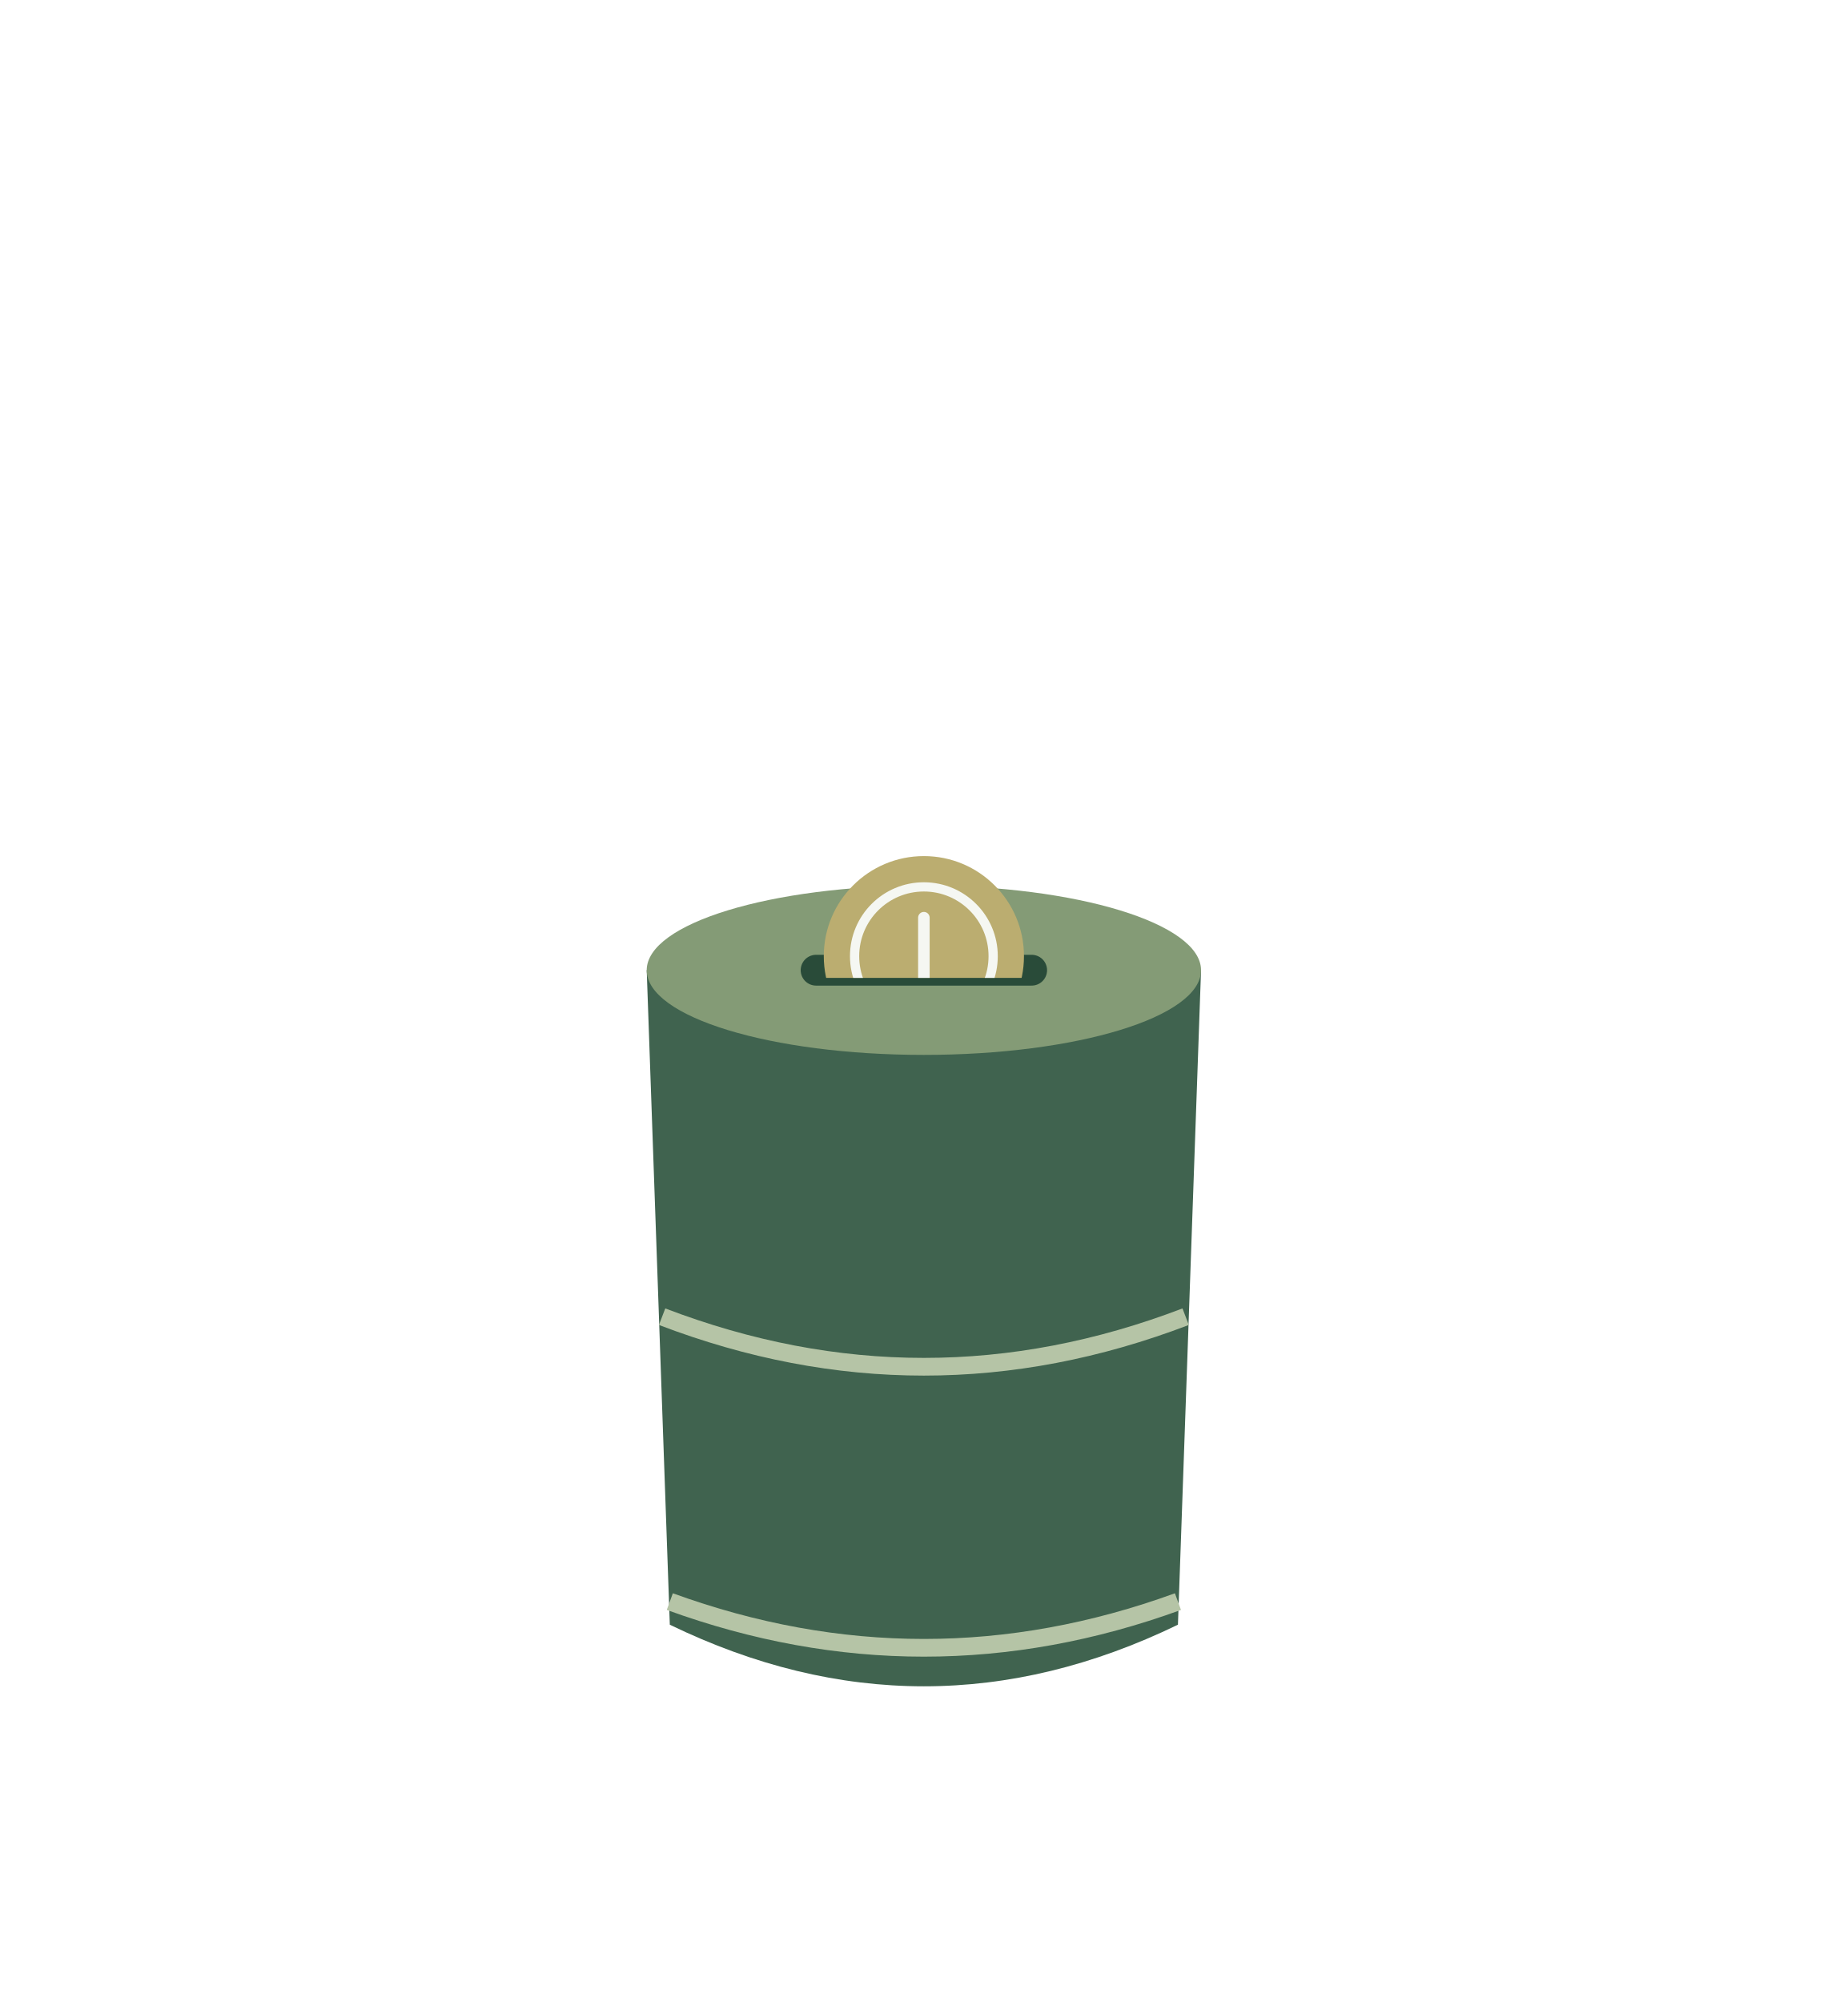
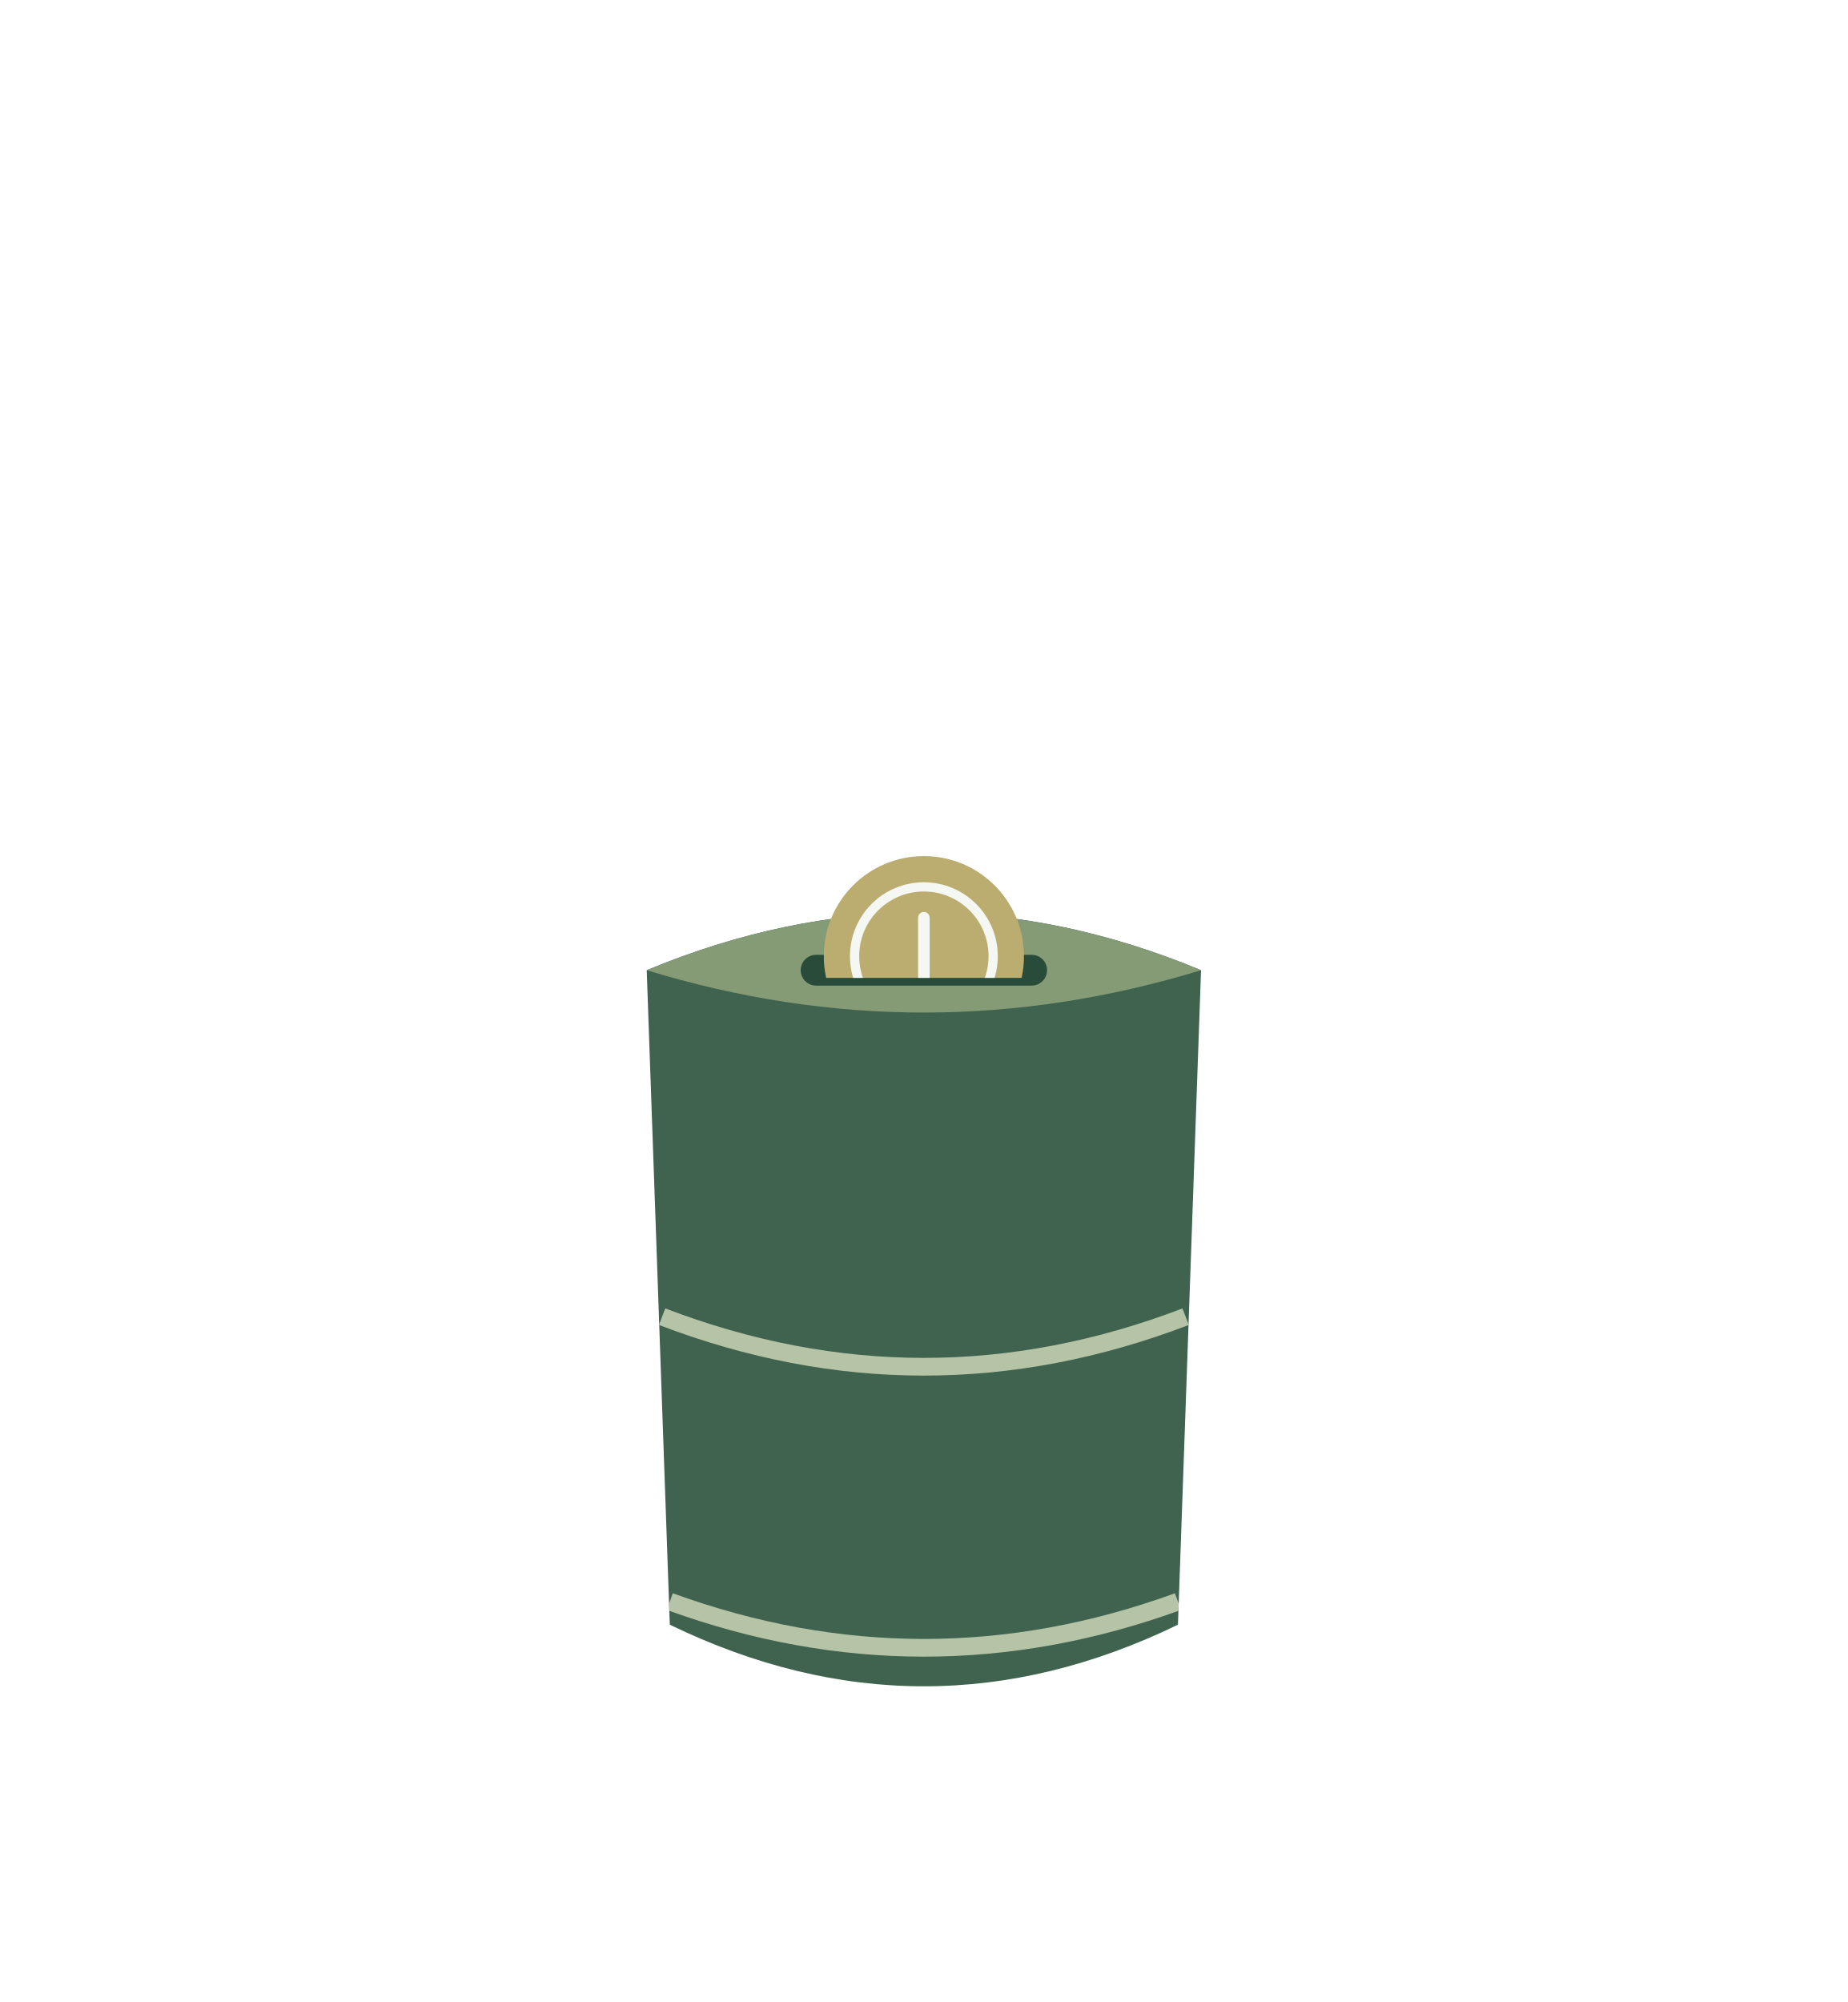
<svg xmlns="http://www.w3.org/2000/svg" viewBox="0 0 240 260">
-   <g transform="matrix(1 0 0 1 0.000 0.000)">
-     <g id="bamboo-bank">
-       <path d="M84 126Q120 111 156 126L153 211Q120 227 87 211Z" fill="#40634f" />
-       <ellipse cx="120" cy="126" rx="36" ry="11" fill="#849b76" />
-       <path d="M106 126H134" stroke="#294b39" stroke-width="4" stroke-linecap="round" />
-       <path d="M86 171Q120 184 154 171" stroke="#b5c4a6" stroke-width="2.3" fill="none" />
-       <path d="M87 208Q120 220 153 208" stroke="#b5c4a6" stroke-width="2.3" fill="none" />
+   <path d="M84 126Q120 111 156 126L153 211Q120 227 87 211Z" transform="matrix(1 0 0 1 0.000 0.000)" fill="#40634f" />
+   <defs>
+     <clipPath id="intro-core">
+       <path d="M84 126Q120 111 156 126L153 211Q120 227 87 211Z" transform="matrix(1 0 0 1 0.000 0.000)" />
+     </clipPath>
+   </defs>
+   <g clip-path="url(#intro-core)">
+     <g transform="matrix(1 0 0 1 0.000 0.000)">
+       <path data-part="rim" d="M84.000 126.000Q120 111.040 156.000 126.000Q120 137.000 84.000 126.000Z" fill="#849b76" />
+       <path d="M106.000 126.000H134.000" stroke="#294b39" stroke-width="4.000" stroke-linecap="round" />
+       <path d="M86 171Q120 184 154 171" fill="none" stroke="#b5c4a6" stroke-width="2.300" />
+       <path d="M87 208Q120 220 153 208" fill="none" stroke="#b5c4a6" stroke-width="2.300" />
    </g>
  </g>
  <defs>
    <clipPath id="intro-coin-slot">
      <rect x="0" y="0" width="240" height="127" />
    </clipPath>
  </defs>
  <g clip-path="url(#intro-coin-slot)">
    <g transform="translate(0 36.180)">
      <g id="coin">
        <circle cx="120" cy="88" r="13" fill="#bbad70" />
        <circle cx="120" cy="88" r="9" fill="none" stroke="#f5f7f2" stroke-width="1.2" />
        <path d="M120 83v10" stroke="#f5f7f2" stroke-width="1.5" stroke-linecap="round" />
      </g>
    </g>
  </g>
</svg>
